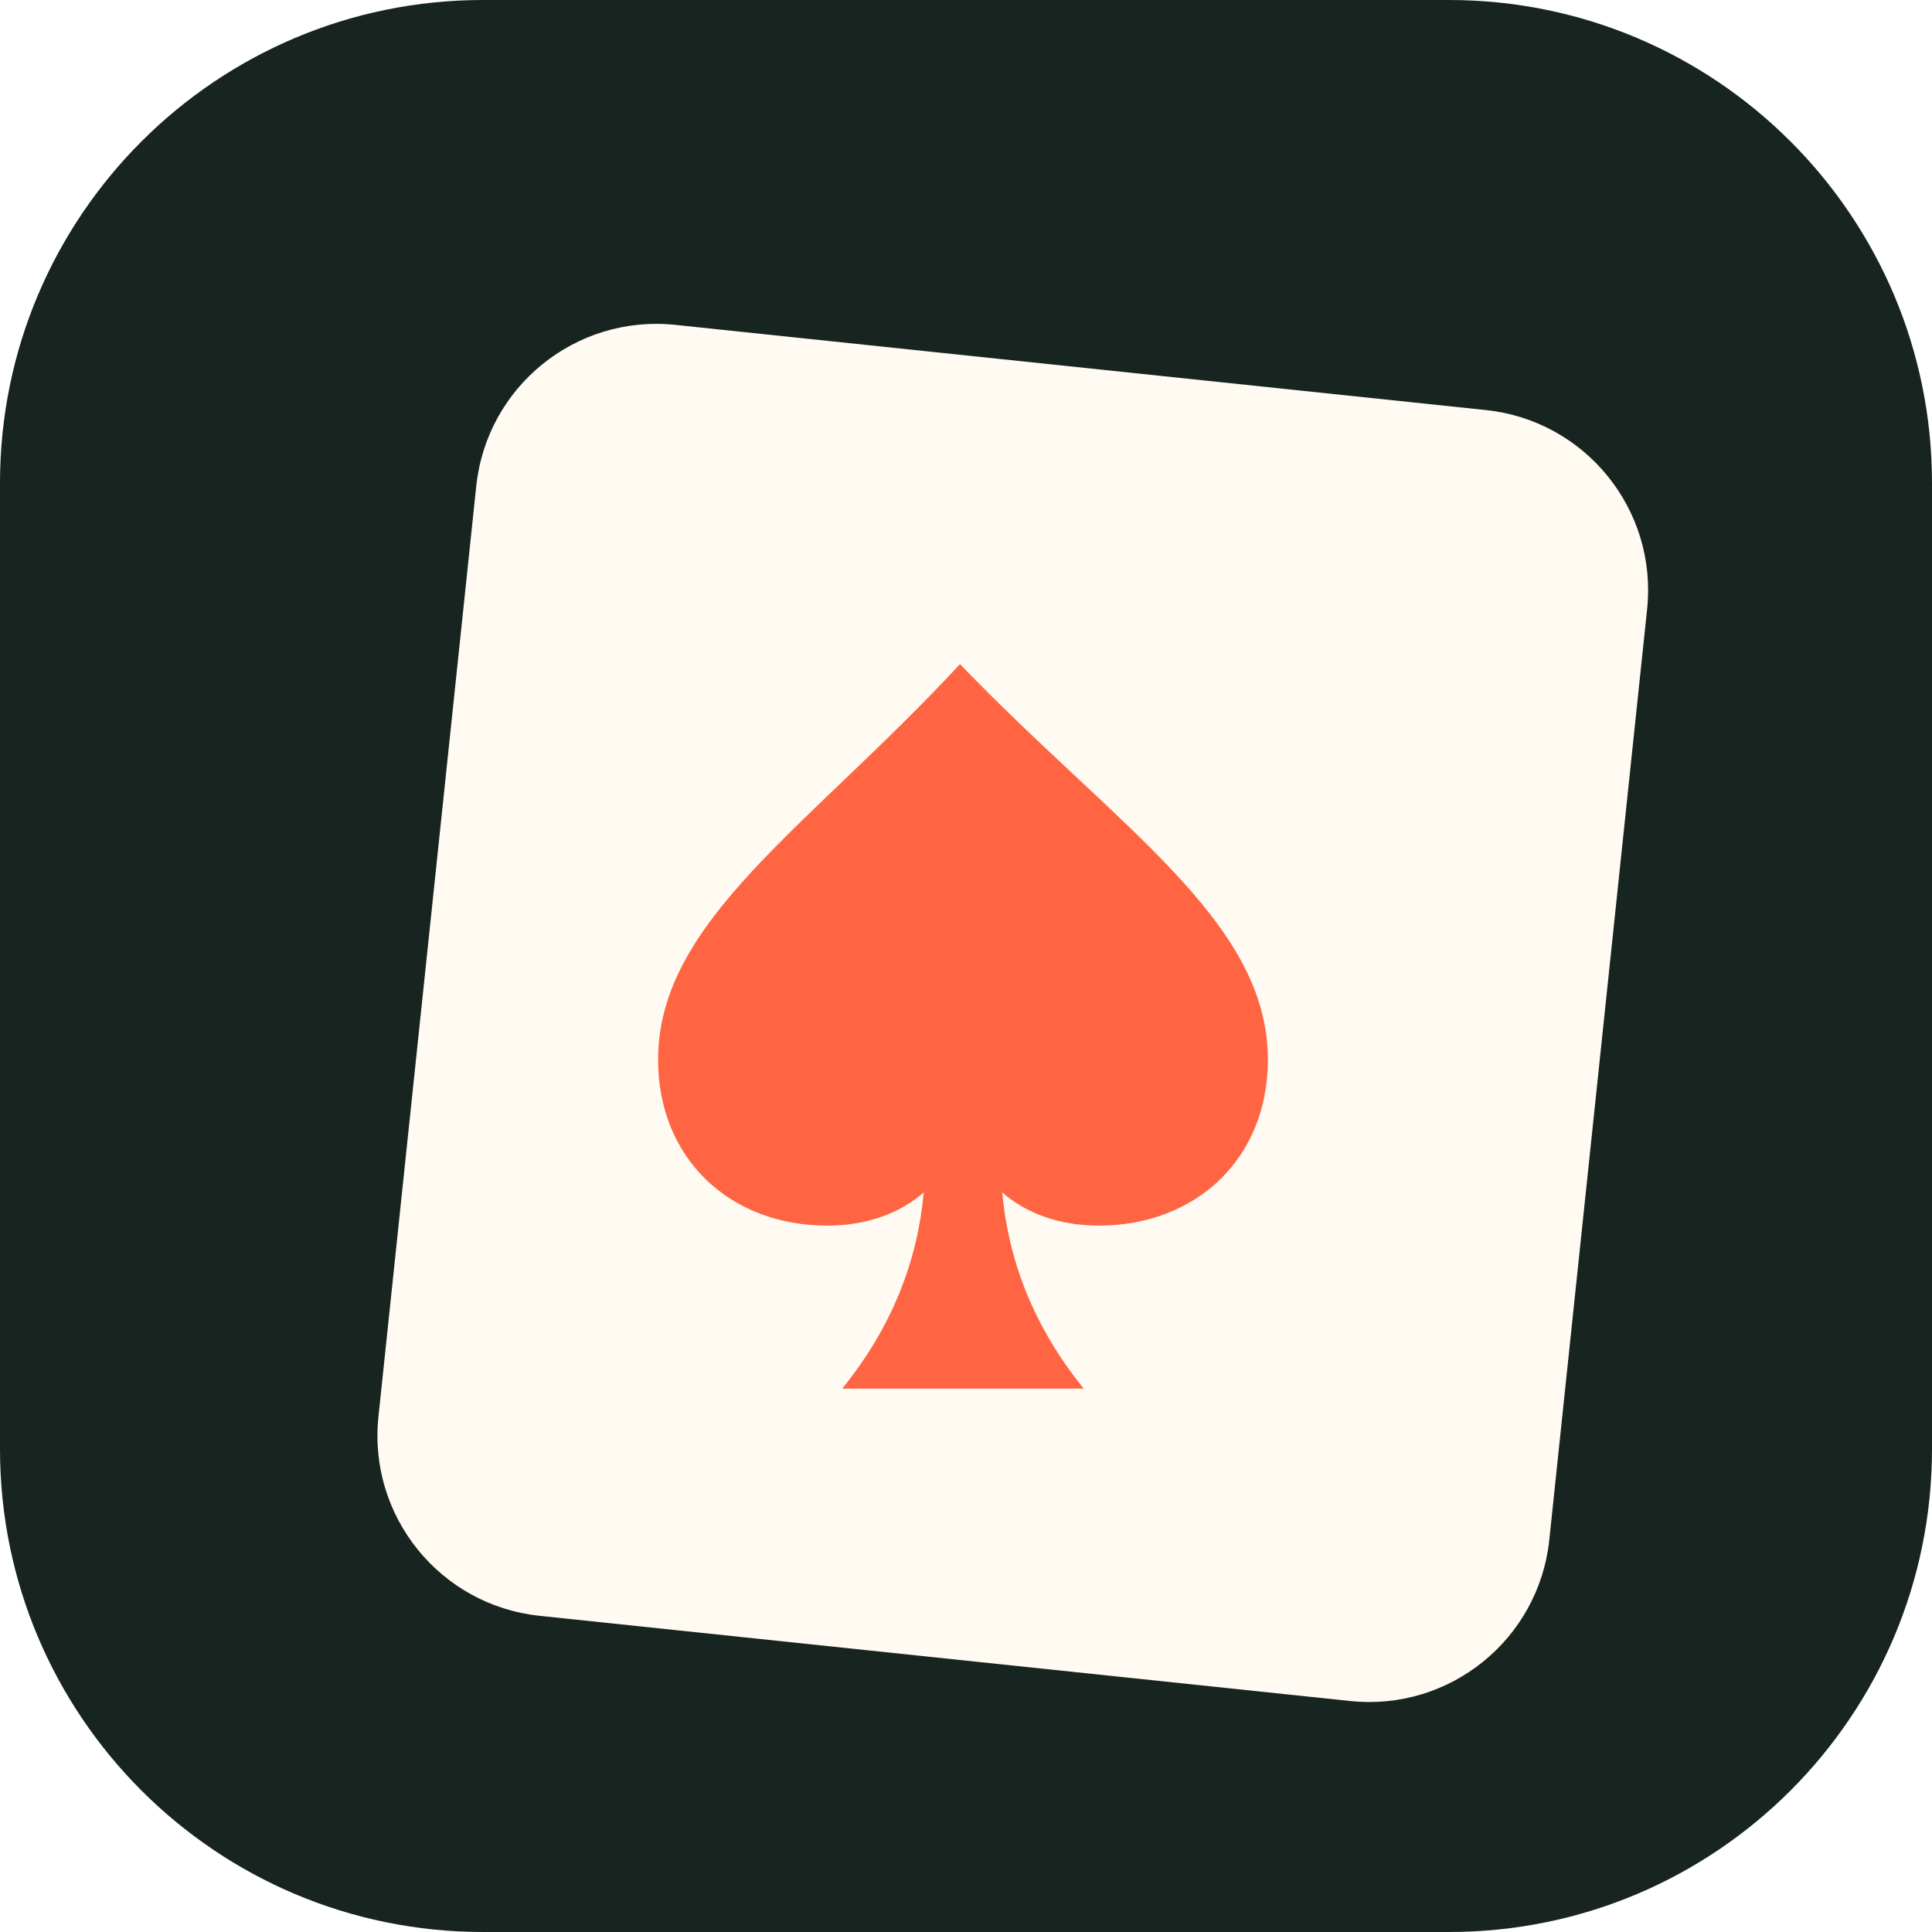
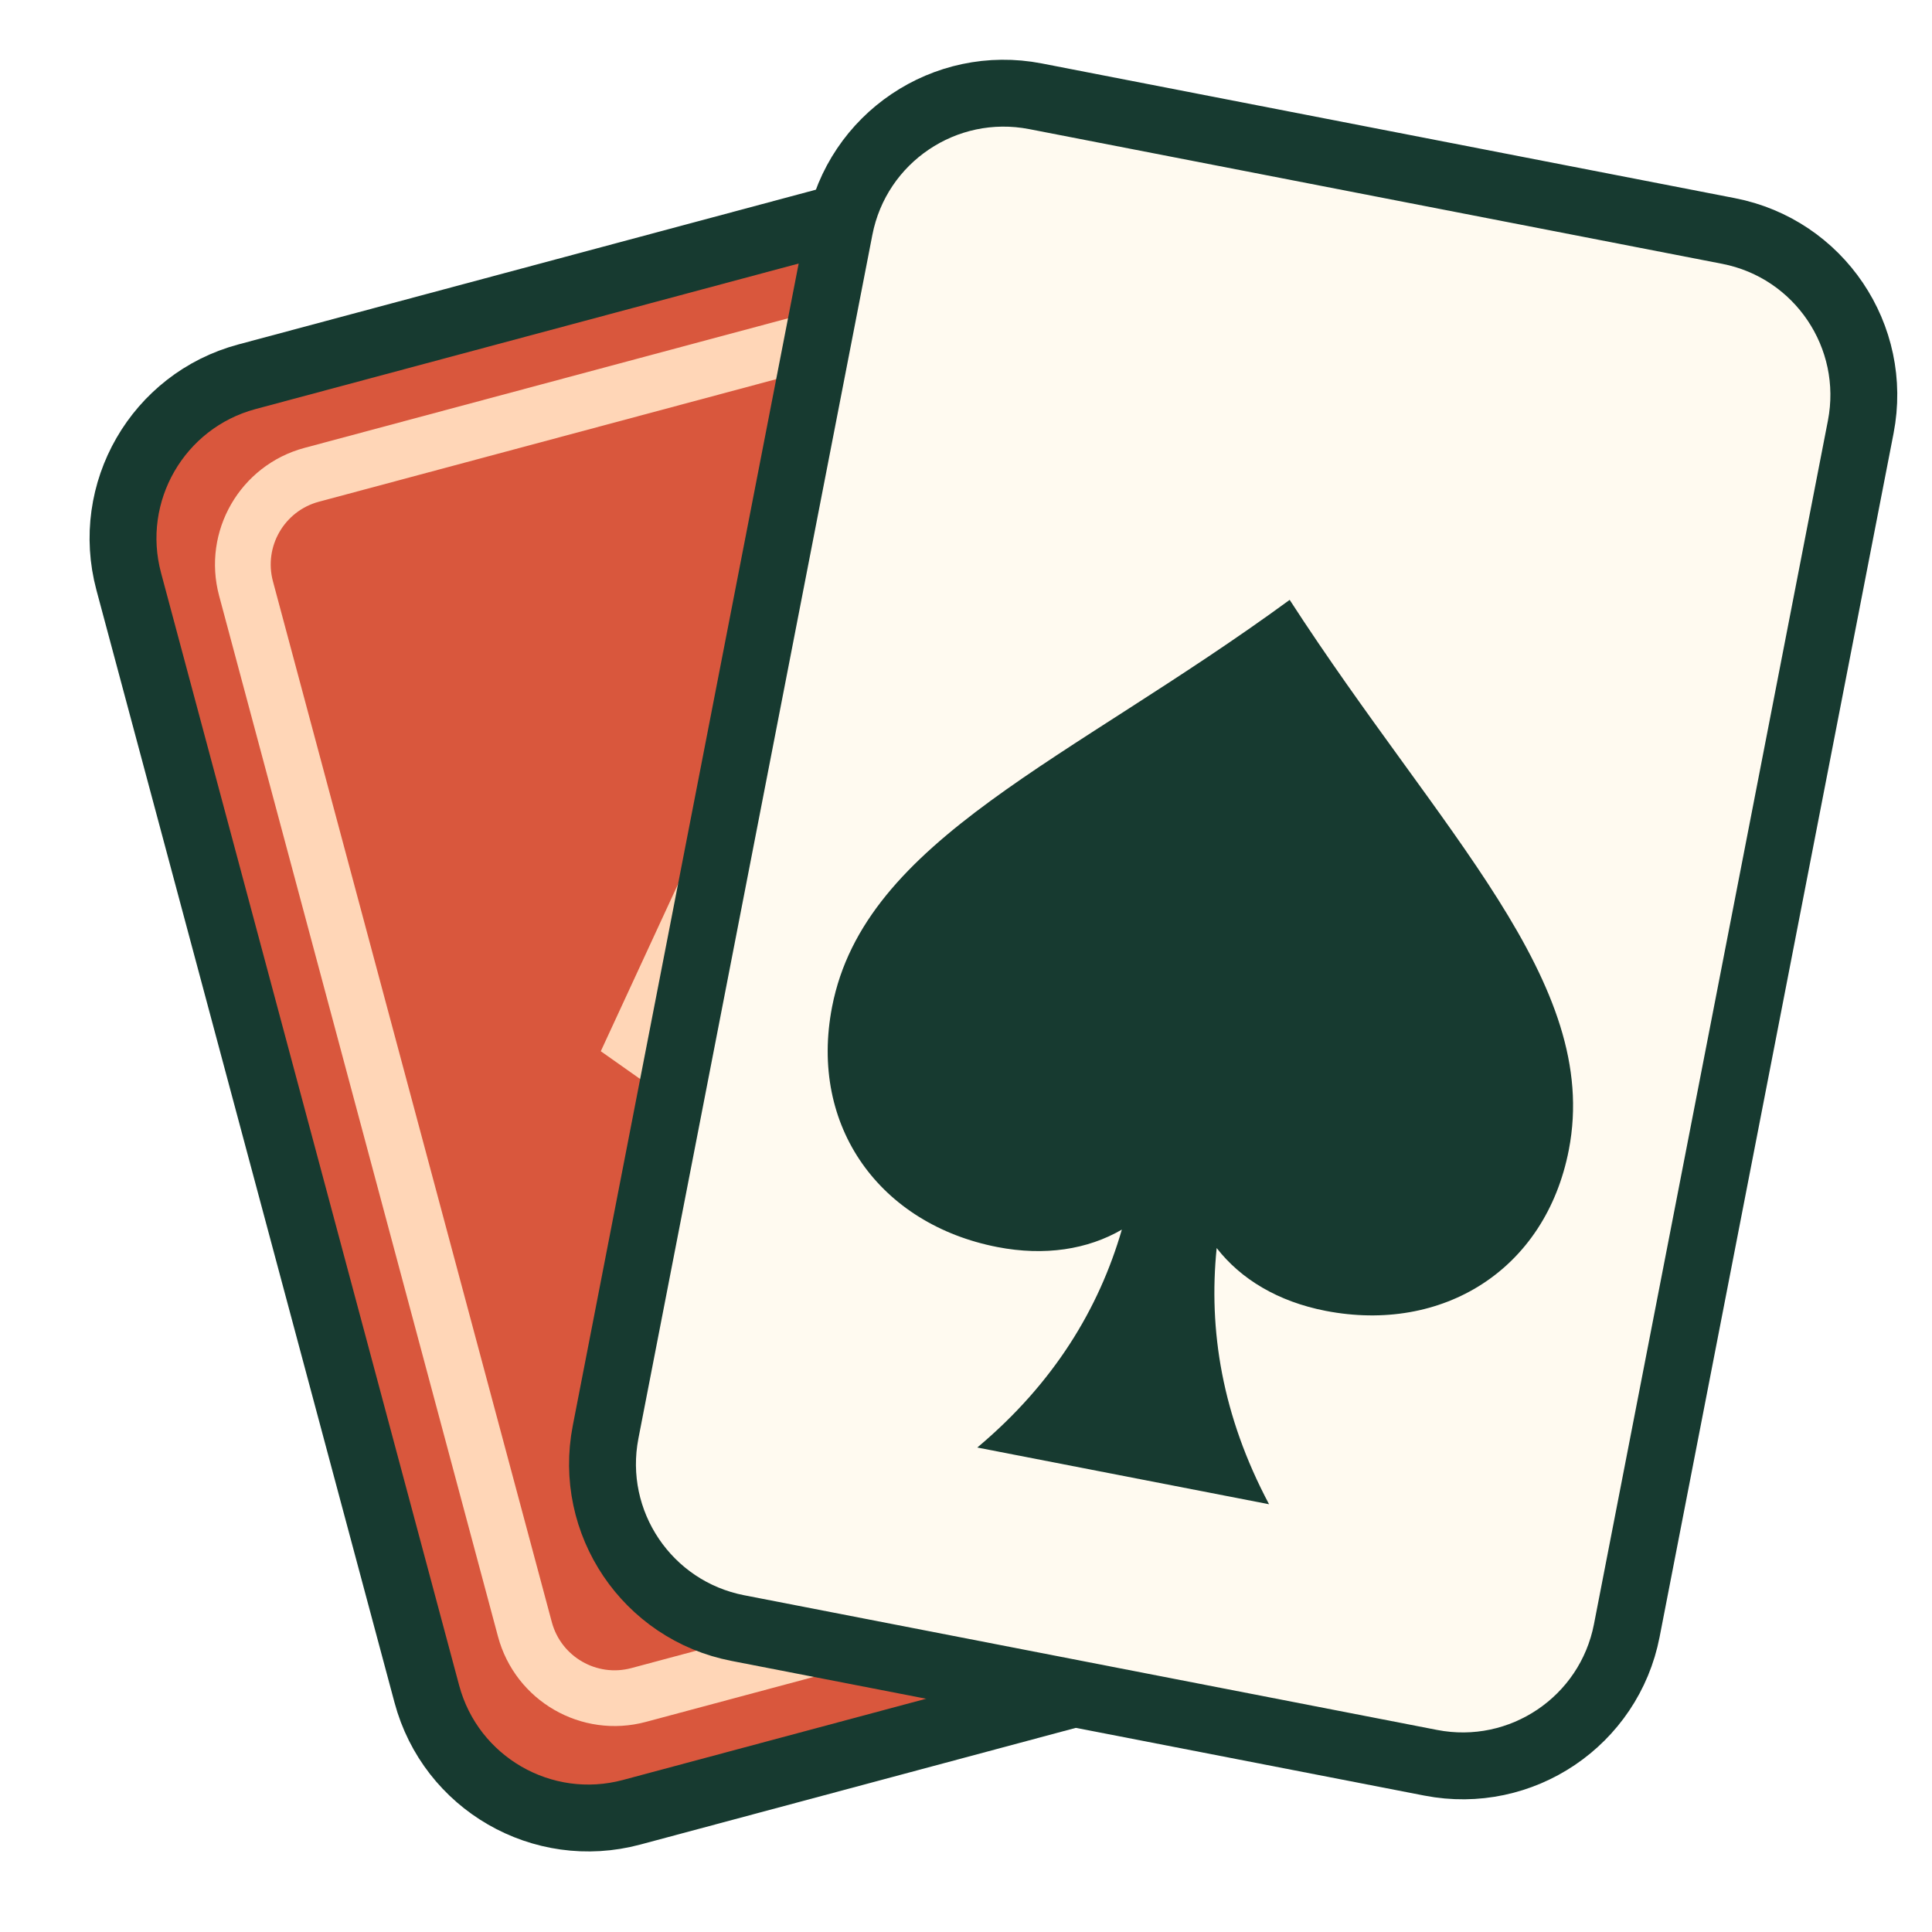
- <svg xmlns="http://www.w3.org/2000/svg" viewBox="0 0 64 64">
-   <rect width="64" height="64" rx="16" fill="#17241f" />
-   <path d="M20 12h27a6 6 0 0 1 6 6v31a6 6 0 0 1-6 6H20a6 6 0 0 1-6-6V18a6 6 0 0 1 6-6Z" fill="#fffaf2" transform="rotate(6 33 34)" />
-   <path d="M31.8 22c-5 5.4-10 8.5-10 13.1 0 3.3 2.4 5.5 5.6 5.5 1.3 0 2.4-.4 3.2-1.1-.2 2.2-1 4.4-2.7 6.5h8c-1.7-2.1-2.5-4.3-2.7-6.5.8.7 1.9 1.1 3.2 1.1 3.2 0 5.6-2.2 5.6-5.5 0-4.6-5-7.7-10.2-13.1Z" fill="#ff6542" />
+ <svg xmlns="http://www.w3.org/2000/svg" viewBox="6 6 52 52" role="img" aria-label="Two playing cards">
+   <g transform="rotate(-15 27 33)">
+     <rect x="13" y="13" width="28" height="40" rx="4.5" fill="#d9573d" stroke="#173a30" stroke-width="1.8" />
+     <rect x="16" y="16" width="22" height="34" rx="2.5" fill="none" stroke="#ffd6b7" stroke-width="1.5" />
+     <path d="M27 27l5 6-5 6-5-6z" fill="#ffd6b7" />
+   </g>
+   <g transform="rotate(11 39 32)">
+     <rect x="25" y="10" width="28" height="42" rx="4.5" fill="#fffaf0" stroke="#173a30" stroke-width="1.8" />
+     <path d="M31.8 22c-5 5.4-10 8.5-10 13.1 0 3.3 2.4 5.5 5.6 5.5 1.3 0 2.4-.4 3.2-1.1-.2 2.2-1 4.4-2.7 6.5h8c-1.7-2.1-2.5-4.3-2.7-6.5.8.7 1.9 1.1 3.2 1.1 3.2 0 5.6-2.2 5.6-5.5 0-4.6-5-7.7-10.2-13.1Z" transform="translate(7 0)" fill="#173a30" />
+   </g>
</svg>
